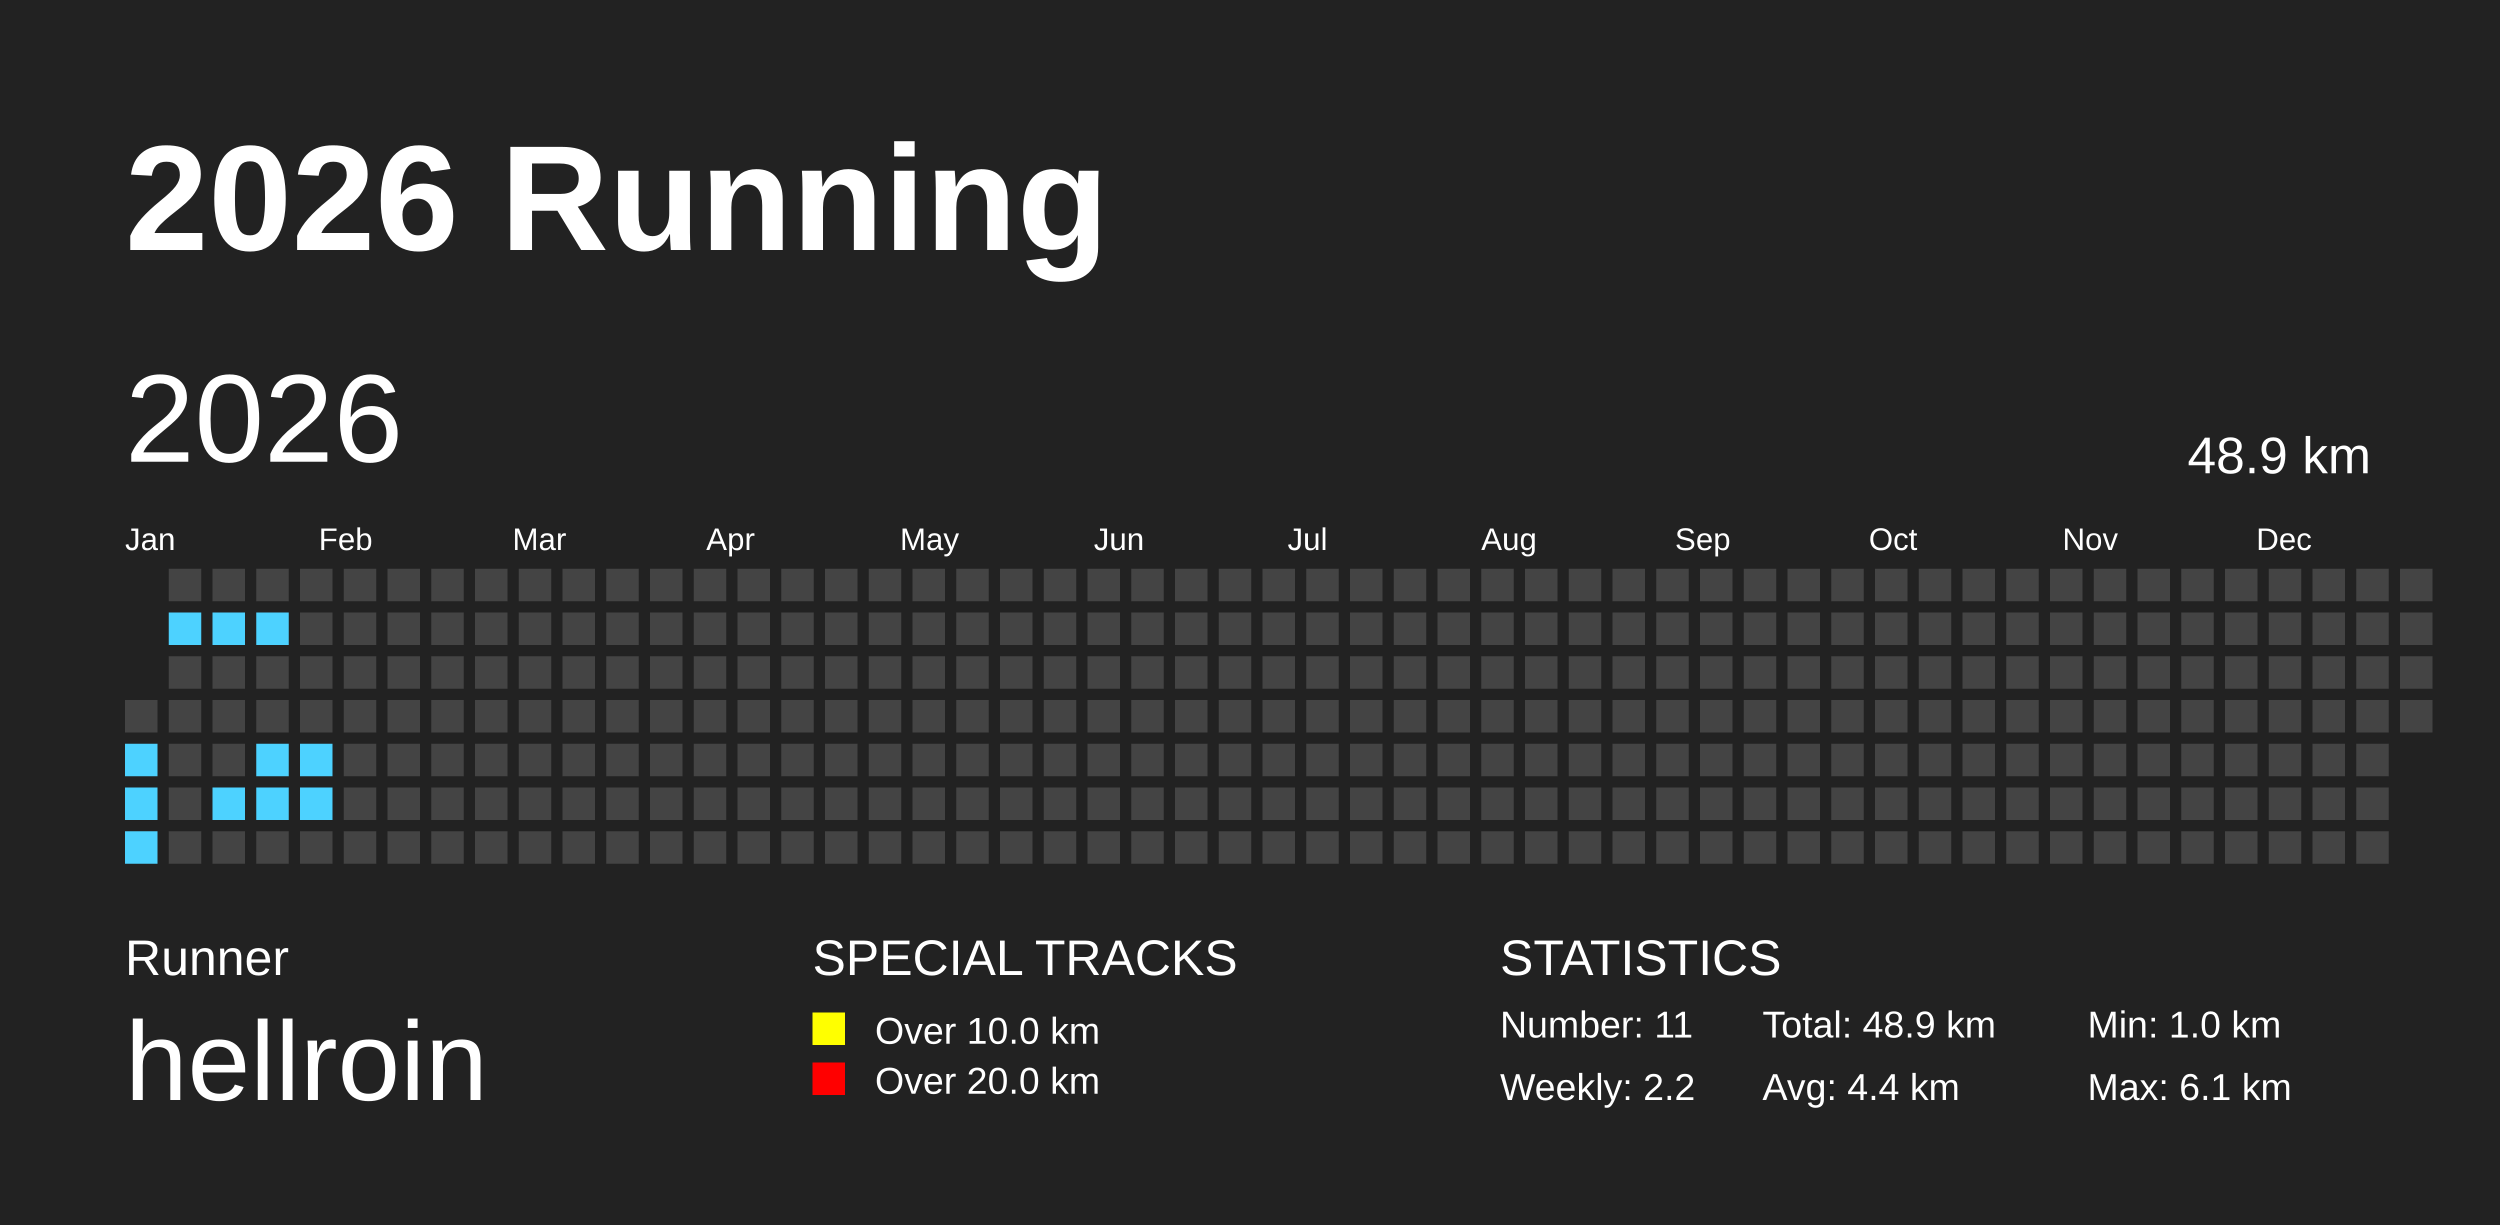
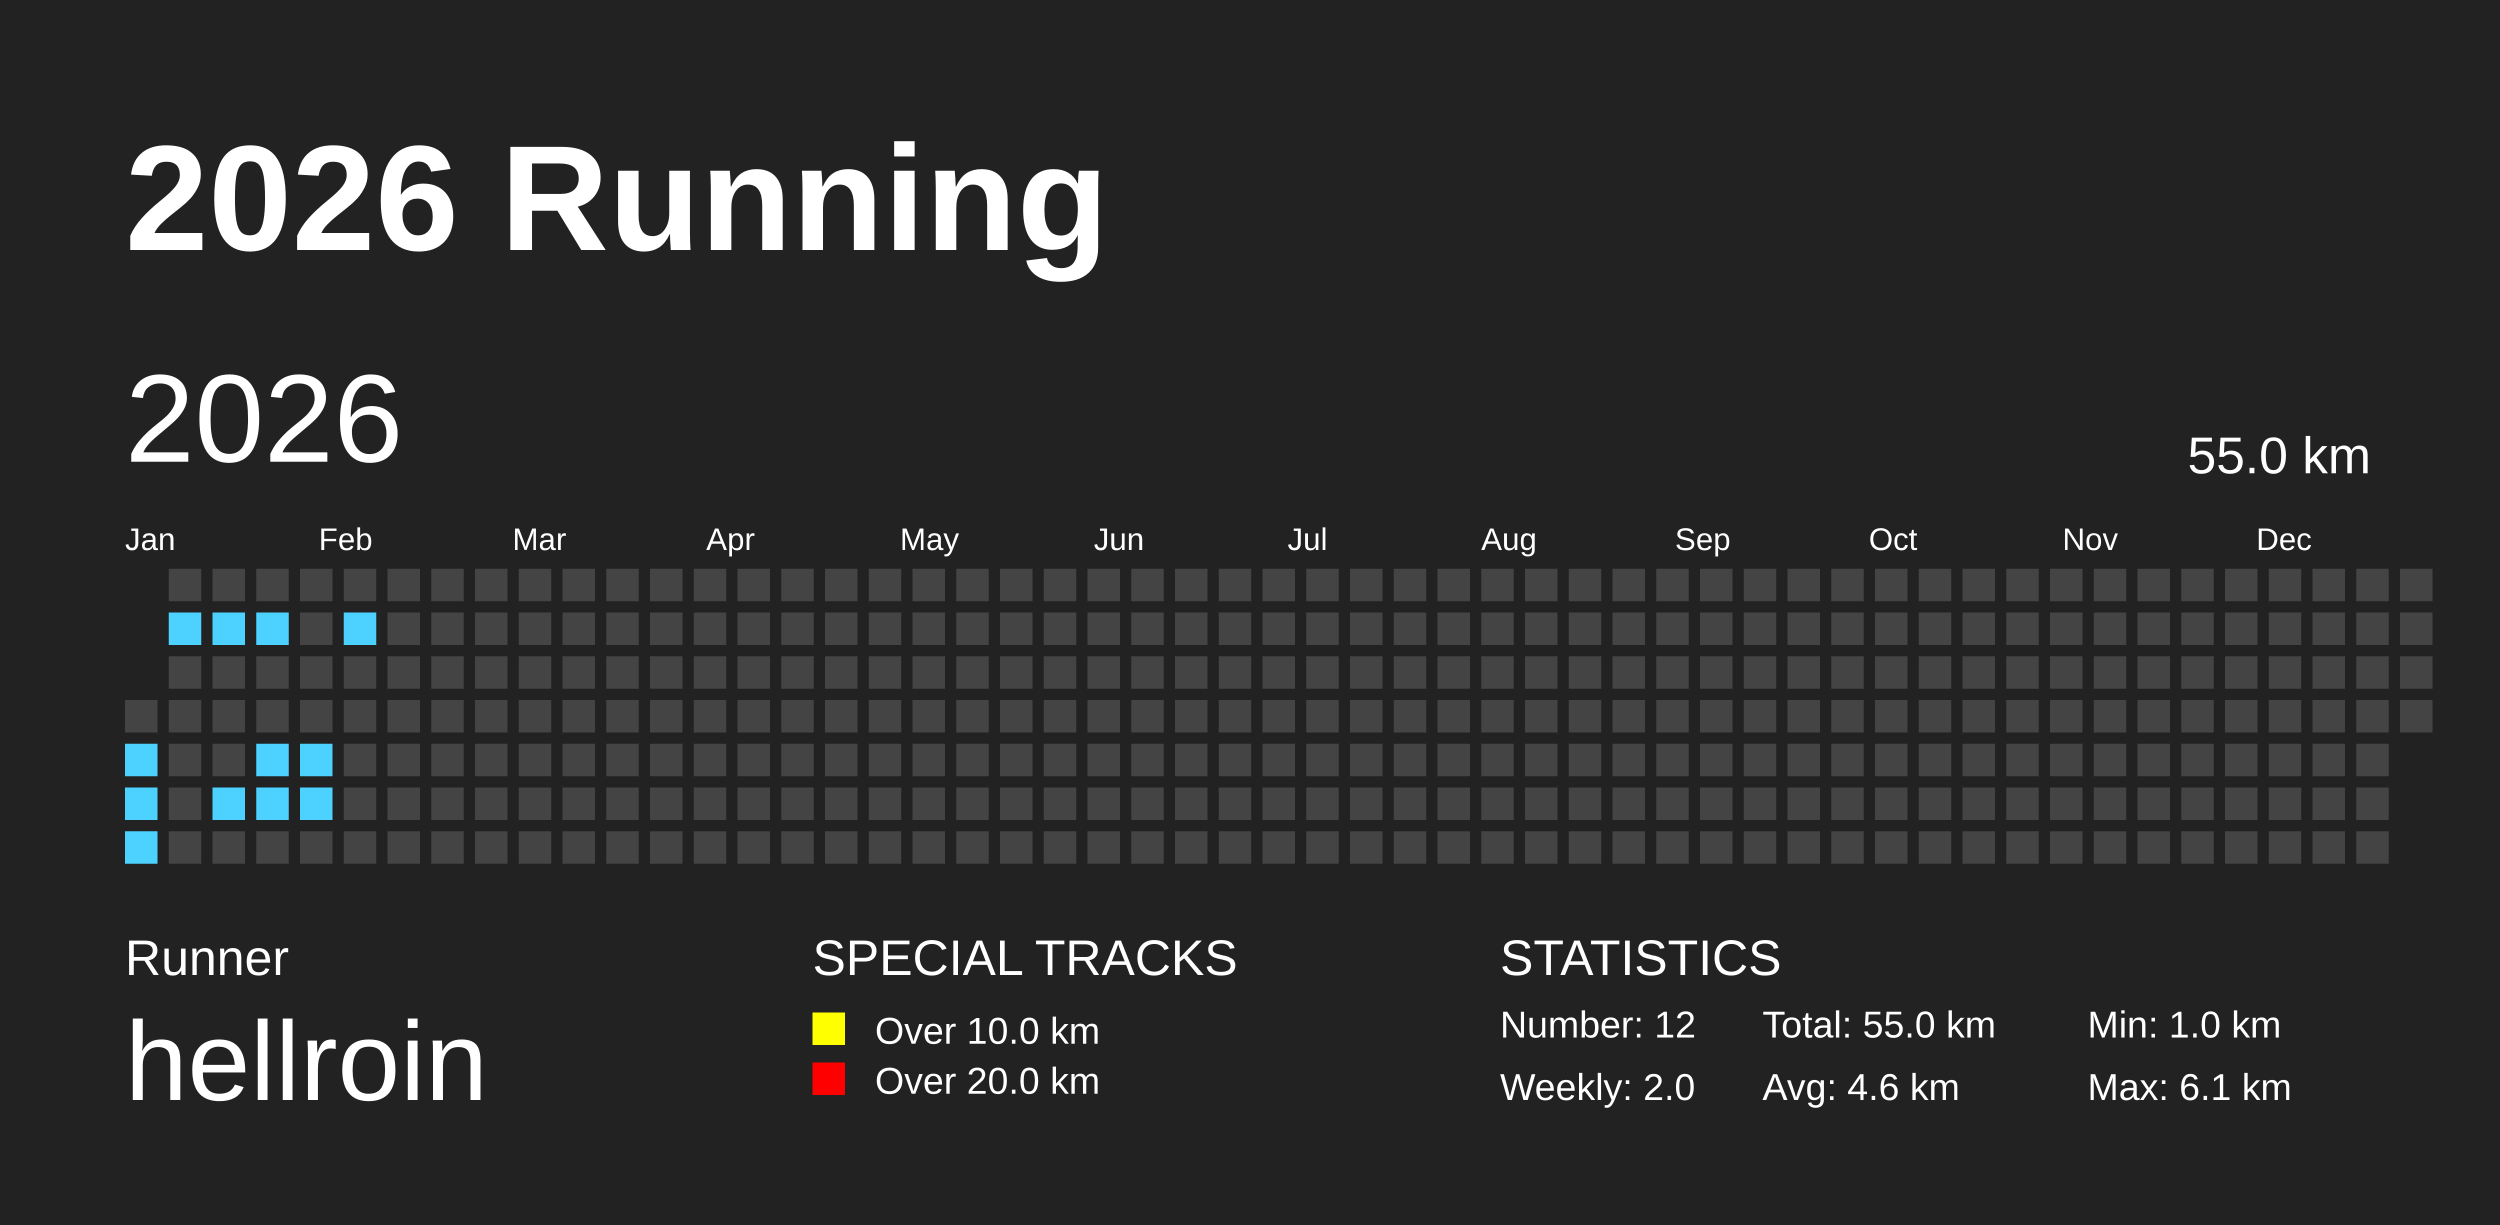
<svg xmlns="http://www.w3.org/2000/svg" baseProfile="full" height="98mm" version="1.1" viewBox="0,0,200,98" width="200mm">
  <defs />
  <rect fill="#222222" height="98" width="200" x="0" y="0" />
  <text fill="#FFFFFF" style="font-size:12px; font-family:Arial; font-weight:bold;" x="10" y="20">2026 Running</text>
  <text fill="#FFFFFF" style="font-size:4px; font-family:Arial" x="10" y="78">Runner</text>
  <text fill="#FFFFFF" style="font-size:9px; font-family:Arial" x="10" y="88">hellroin</text>
  <text fill="#FFFFFF" style="font-size:4px; font-family:Arial" x="65" y="78">SPECIAL TRACKS</text>
  <rect fill="yellow" height="2.6" width="2.6" x="65" y="81" />
  <text fill="#FFFFFF" style="font-size:3px; font-family:Arial" x="70" y="83.5">Over 10.0 km</text>
  <rect fill="red" height="2.6" width="2.6" x="65" y="85" />
  <text fill="#FFFFFF" style="font-size:3px; font-family:Arial" x="70" y="87.5">Over 20.0 km</text>
  <text fill="#FFFFFF" style="font-size:4px; font-family:Arial" x="120" y="78">STATISTICS</text>
-   <text fill="#FFFFFF" style="font-size:3px; font-family:Arial" x="120" y="83">Number: 11</text>
-   <text fill="#FFFFFF" style="font-size:3px; font-family:Arial" x="120" y="88">Weekly: 2.2</text>
-   <text fill="#FFFFFF" style="font-size:3px; font-family:Arial" x="141" y="83">Total: 48.9 km</text>
-   <text fill="#FFFFFF" style="font-size:3px; font-family:Arial" x="141" y="88">Avg: 4.4 km</text>
+   <text fill="#FFFFFF" style="font-size:3px; font-family:Arial" x="120" y="83">Number: 12</text>
+   <text fill="#FFFFFF" style="font-size:3px; font-family:Arial" x="120" y="88">Weekly: 2.0</text>
+   <text fill="#FFFFFF" style="font-size:3px; font-family:Arial" x="141" y="83">Total: 55.0 km</text>
+   <text fill="#FFFFFF" style="font-size:3px; font-family:Arial" x="141" y="88">Avg: 4.6 km</text>
  <text fill="#FFFFFF" style="font-size:3px; font-family:Arial" x="167" y="83">Min: 1.0 km</text>
  <text fill="#FFFFFF" style="font-size:3px; font-family:Arial" x="167" y="88">Max: 6.1 km</text>
  <text dominant-baseline="hanging" fill="#FFFFFF" style="font-size:10.0px; font-family:Arial;" x="10" y="30">2026</text>
-   <text dominant-baseline="hanging" fill="#FFFFFF" style="font-size:4.125px; font-family:Arial;" x="175" y="35">48.9 km</text>
+   <text dominant-baseline="hanging" fill="#FFFFFF" style="font-size:4.125px; font-family:Arial;" x="175" y="35">55.0 km</text>
  <text fill="#FFFFFF" style="font-size:2.5px; font-family:Arial" x="10.0" y="44">Jan</text>
  <text fill="#FFFFFF" style="font-size:2.5px; font-family:Arial" x="25.5" y="44">Feb</text>
  <text fill="#FFFFFF" style="font-size:2.5px; font-family:Arial" x="41.0" y="44">Mar</text>
  <text fill="#FFFFFF" style="font-size:2.5px; font-family:Arial" x="56.5" y="44">Apr</text>
  <text fill="#FFFFFF" style="font-size:2.5px; font-family:Arial" x="72.0" y="44">May</text>
  <text fill="#FFFFFF" style="font-size:2.5px; font-family:Arial" x="87.5" y="44">Jun</text>
  <text fill="#FFFFFF" style="font-size:2.5px; font-family:Arial" x="103.0" y="44">Jul</text>
  <text fill="#FFFFFF" style="font-size:2.5px; font-family:Arial" x="118.5" y="44">Aug</text>
  <text fill="#FFFFFF" style="font-size:2.5px; font-family:Arial" x="134.0" y="44">Sep</text>
  <text fill="#FFFFFF" style="font-size:2.5px; font-family:Arial" x="149.5" y="44">Oct</text>
  <text fill="#FFFFFF" style="font-size:2.5px; font-family:Arial" x="165.0" y="44">Nov</text>
  <text fill="#FFFFFF" style="font-size:2.5px; font-family:Arial" x="180.5" y="44">Dec</text>
  <rect fill="#444444" height="2.6" width="2.6" x="10.0" y="56.0" />
  <rect fill="#4DD2FF" height="2.6" width="2.6" x="10.0" y="59.5" />
  <rect fill="#4DD2FF" height="2.6" width="2.6" x="10.0" y="63.0" />
  <rect fill="#4DD2FF" height="2.6" width="2.6" x="10.0" y="66.5" />
  <rect fill="#444444" height="2.6" width="2.6" x="13.5" y="45.5" />
  <rect fill="#4DD2FF" height="2.6" width="2.6" x="13.5" y="49.0" />
  <rect fill="#444444" height="2.6" width="2.6" x="13.5" y="52.5" />
  <rect fill="#444444" height="2.6" width="2.6" x="13.5" y="56.0" />
  <rect fill="#444444" height="2.6" width="2.6" x="13.5" y="59.5" />
  <rect fill="#444444" height="2.6" width="2.6" x="13.5" y="63.0" />
  <rect fill="#444444" height="2.6" width="2.6" x="13.5" y="66.5" />
  <rect fill="#444444" height="2.6" width="2.6" x="17.0" y="45.5" />
  <rect fill="#4DD2FF" height="2.6" width="2.6" x="17.0" y="49.0" />
  <rect fill="#444444" height="2.6" width="2.6" x="17.0" y="52.5" />
  <rect fill="#444444" height="2.6" width="2.6" x="17.0" y="56.0" />
  <rect fill="#444444" height="2.6" width="2.6" x="17.0" y="59.5" />
  <rect fill="#4DD2FF" height="2.6" width="2.6" x="17.0" y="63.0" />
  <rect fill="#444444" height="2.6" width="2.6" x="17.0" y="66.5" />
  <rect fill="#444444" height="2.6" width="2.6" x="20.5" y="45.5" />
  <rect fill="#4DD2FF" height="2.6" width="2.6" x="20.5" y="49.0" />
  <rect fill="#444444" height="2.6" width="2.6" x="20.5" y="52.5" />
  <rect fill="#444444" height="2.6" width="2.6" x="20.5" y="56.0" />
  <rect fill="#4DD2FF" height="2.6" width="2.6" x="20.5" y="59.5" />
  <rect fill="#4DD2FF" height="2.6" width="2.6" x="20.5" y="63.0" />
  <rect fill="#444444" height="2.6" width="2.6" x="20.5" y="66.5" />
  <rect fill="#444444" height="2.6" width="2.6" x="24.0" y="45.5" />
  <rect fill="#444444" height="2.6" width="2.6" x="24.0" y="49.0" />
  <rect fill="#444444" height="2.6" width="2.6" x="24.0" y="52.5" />
  <rect fill="#444444" height="2.6" width="2.6" x="24.0" y="56.0" />
  <rect fill="#4DD2FF" height="2.6" width="2.6" x="24.0" y="59.5" />
  <rect fill="#4DD2FF" height="2.6" width="2.6" x="24.0" y="63.0" />
  <rect fill="#444444" height="2.6" width="2.6" x="24.0" y="66.5" />
  <rect fill="#444444" height="2.6" width="2.6" x="27.5" y="45.5" />
-   <rect fill="#444444" height="2.6" width="2.6" x="27.5" y="49.0" />
+   <rect fill="#4DD2FF" height="2.6" width="2.6" x="27.5" y="49.0" />
  <rect fill="#444444" height="2.6" width="2.6" x="27.5" y="52.5" />
  <rect fill="#444444" height="2.6" width="2.6" x="27.5" y="56.0" />
  <rect fill="#444444" height="2.6" width="2.6" x="27.5" y="59.5" />
  <rect fill="#444444" height="2.6" width="2.6" x="27.5" y="63.0" />
  <rect fill="#444444" height="2.6" width="2.6" x="27.5" y="66.5" />
  <rect fill="#444444" height="2.6" width="2.6" x="31.0" y="45.5" />
  <rect fill="#444444" height="2.6" width="2.6" x="31.0" y="49.0" />
  <rect fill="#444444" height="2.6" width="2.6" x="31.0" y="52.5" />
  <rect fill="#444444" height="2.6" width="2.6" x="31.0" y="56.0" />
  <rect fill="#444444" height="2.6" width="2.6" x="31.0" y="59.5" />
  <rect fill="#444444" height="2.6" width="2.6" x="31.0" y="63.0" />
  <rect fill="#444444" height="2.6" width="2.6" x="31.0" y="66.5" />
  <rect fill="#444444" height="2.6" width="2.6" x="34.5" y="45.5" />
  <rect fill="#444444" height="2.6" width="2.6" x="34.5" y="49.0" />
  <rect fill="#444444" height="2.6" width="2.6" x="34.5" y="52.5" />
  <rect fill="#444444" height="2.6" width="2.6" x="34.5" y="56.0" />
  <rect fill="#444444" height="2.6" width="2.6" x="34.5" y="59.5" />
  <rect fill="#444444" height="2.6" width="2.6" x="34.5" y="63.0" />
  <rect fill="#444444" height="2.6" width="2.6" x="34.5" y="66.5" />
  <rect fill="#444444" height="2.6" width="2.6" x="38.0" y="45.5" />
  <rect fill="#444444" height="2.6" width="2.6" x="38.0" y="49.0" />
  <rect fill="#444444" height="2.6" width="2.6" x="38.0" y="52.5" />
  <rect fill="#444444" height="2.6" width="2.6" x="38.0" y="56.0" />
  <rect fill="#444444" height="2.6" width="2.6" x="38.0" y="59.5" />
  <rect fill="#444444" height="2.6" width="2.6" x="38.0" y="63.0" />
  <rect fill="#444444" height="2.6" width="2.6" x="38.0" y="66.5" />
  <rect fill="#444444" height="2.6" width="2.6" x="41.5" y="45.5" />
  <rect fill="#444444" height="2.6" width="2.6" x="41.5" y="49.0" />
  <rect fill="#444444" height="2.6" width="2.6" x="41.5" y="52.5" />
  <rect fill="#444444" height="2.6" width="2.6" x="41.5" y="56.0" />
  <rect fill="#444444" height="2.6" width="2.6" x="41.5" y="59.5" />
  <rect fill="#444444" height="2.6" width="2.6" x="41.5" y="63.0" />
  <rect fill="#444444" height="2.6" width="2.6" x="41.5" y="66.5" />
  <rect fill="#444444" height="2.6" width="2.6" x="45.0" y="45.5" />
  <rect fill="#444444" height="2.6" width="2.6" x="45.0" y="49.0" />
  <rect fill="#444444" height="2.6" width="2.6" x="45.0" y="52.5" />
  <rect fill="#444444" height="2.6" width="2.6" x="45.0" y="56.0" />
  <rect fill="#444444" height="2.6" width="2.6" x="45.0" y="59.5" />
  <rect fill="#444444" height="2.6" width="2.6" x="45.0" y="63.0" />
  <rect fill="#444444" height="2.6" width="2.6" x="45.0" y="66.5" />
  <rect fill="#444444" height="2.6" width="2.6" x="48.5" y="45.5" />
  <rect fill="#444444" height="2.6" width="2.6" x="48.5" y="49.0" />
  <rect fill="#444444" height="2.6" width="2.6" x="48.5" y="52.5" />
  <rect fill="#444444" height="2.6" width="2.6" x="48.5" y="56.0" />
  <rect fill="#444444" height="2.6" width="2.6" x="48.5" y="59.5" />
  <rect fill="#444444" height="2.6" width="2.6" x="48.5" y="63.0" />
  <rect fill="#444444" height="2.6" width="2.6" x="48.5" y="66.5" />
  <rect fill="#444444" height="2.6" width="2.6" x="52.0" y="45.5" />
  <rect fill="#444444" height="2.6" width="2.6" x="52.0" y="49.0" />
  <rect fill="#444444" height="2.6" width="2.6" x="52.0" y="52.5" />
  <rect fill="#444444" height="2.6" width="2.6" x="52.0" y="56.0" />
  <rect fill="#444444" height="2.6" width="2.6" x="52.0" y="59.5" />
  <rect fill="#444444" height="2.6" width="2.6" x="52.0" y="63.0" />
  <rect fill="#444444" height="2.6" width="2.6" x="52.0" y="66.5" />
  <rect fill="#444444" height="2.6" width="2.6" x="55.5" y="45.5" />
  <rect fill="#444444" height="2.6" width="2.6" x="55.5" y="49.0" />
  <rect fill="#444444" height="2.6" width="2.6" x="55.5" y="52.5" />
  <rect fill="#444444" height="2.6" width="2.6" x="55.5" y="56.0" />
  <rect fill="#444444" height="2.6" width="2.6" x="55.5" y="59.5" />
  <rect fill="#444444" height="2.6" width="2.6" x="55.5" y="63.0" />
  <rect fill="#444444" height="2.6" width="2.6" x="55.5" y="66.5" />
  <rect fill="#444444" height="2.6" width="2.6" x="59.0" y="45.5" />
  <rect fill="#444444" height="2.6" width="2.6" x="59.0" y="49.0" />
  <rect fill="#444444" height="2.6" width="2.6" x="59.0" y="52.5" />
  <rect fill="#444444" height="2.6" width="2.6" x="59.0" y="56.0" />
  <rect fill="#444444" height="2.6" width="2.6" x="59.0" y="59.5" />
  <rect fill="#444444" height="2.6" width="2.6" x="59.0" y="63.0" />
  <rect fill="#444444" height="2.6" width="2.6" x="59.0" y="66.5" />
  <rect fill="#444444" height="2.6" width="2.6" x="62.5" y="45.5" />
  <rect fill="#444444" height="2.6" width="2.6" x="62.5" y="49.0" />
  <rect fill="#444444" height="2.6" width="2.6" x="62.5" y="52.5" />
  <rect fill="#444444" height="2.6" width="2.6" x="62.5" y="56.0" />
  <rect fill="#444444" height="2.6" width="2.6" x="62.5" y="59.5" />
  <rect fill="#444444" height="2.6" width="2.6" x="62.5" y="63.0" />
  <rect fill="#444444" height="2.6" width="2.6" x="62.5" y="66.5" />
  <rect fill="#444444" height="2.6" width="2.6" x="66.0" y="45.5" />
  <rect fill="#444444" height="2.6" width="2.6" x="66.0" y="49.0" />
  <rect fill="#444444" height="2.6" width="2.6" x="66.0" y="52.5" />
  <rect fill="#444444" height="2.6" width="2.6" x="66.0" y="56.0" />
  <rect fill="#444444" height="2.6" width="2.6" x="66.0" y="59.5" />
  <rect fill="#444444" height="2.6" width="2.6" x="66.0" y="63.0" />
  <rect fill="#444444" height="2.6" width="2.6" x="66.0" y="66.5" />
  <rect fill="#444444" height="2.6" width="2.6" x="69.5" y="45.5" />
  <rect fill="#444444" height="2.6" width="2.6" x="69.5" y="49.0" />
  <rect fill="#444444" height="2.6" width="2.6" x="69.5" y="52.5" />
  <rect fill="#444444" height="2.6" width="2.6" x="69.5" y="56.0" />
  <rect fill="#444444" height="2.6" width="2.6" x="69.5" y="59.5" />
  <rect fill="#444444" height="2.6" width="2.6" x="69.5" y="63.0" />
  <rect fill="#444444" height="2.6" width="2.6" x="69.5" y="66.5" />
  <rect fill="#444444" height="2.6" width="2.6" x="73.0" y="45.5" />
  <rect fill="#444444" height="2.6" width="2.6" x="73.0" y="49.0" />
  <rect fill="#444444" height="2.6" width="2.6" x="73.0" y="52.5" />
  <rect fill="#444444" height="2.6" width="2.6" x="73.0" y="56.0" />
  <rect fill="#444444" height="2.6" width="2.6" x="73.0" y="59.5" />
  <rect fill="#444444" height="2.6" width="2.6" x="73.0" y="63.0" />
  <rect fill="#444444" height="2.6" width="2.6" x="73.0" y="66.5" />
  <rect fill="#444444" height="2.6" width="2.6" x="76.5" y="45.5" />
  <rect fill="#444444" height="2.6" width="2.6" x="76.5" y="49.0" />
  <rect fill="#444444" height="2.6" width="2.6" x="76.5" y="52.5" />
  <rect fill="#444444" height="2.6" width="2.6" x="76.5" y="56.0" />
  <rect fill="#444444" height="2.6" width="2.6" x="76.5" y="59.5" />
  <rect fill="#444444" height="2.6" width="2.6" x="76.5" y="63.0" />
  <rect fill="#444444" height="2.6" width="2.6" x="76.5" y="66.5" />
  <rect fill="#444444" height="2.6" width="2.6" x="80.0" y="45.5" />
  <rect fill="#444444" height="2.6" width="2.6" x="80.0" y="49.0" />
  <rect fill="#444444" height="2.6" width="2.6" x="80.0" y="52.5" />
  <rect fill="#444444" height="2.6" width="2.6" x="80.0" y="56.0" />
  <rect fill="#444444" height="2.6" width="2.6" x="80.0" y="59.5" />
  <rect fill="#444444" height="2.6" width="2.6" x="80.0" y="63.0" />
  <rect fill="#444444" height="2.6" width="2.6" x="80.0" y="66.5" />
  <rect fill="#444444" height="2.6" width="2.6" x="83.5" y="45.5" />
  <rect fill="#444444" height="2.6" width="2.6" x="83.5" y="49.0" />
  <rect fill="#444444" height="2.6" width="2.6" x="83.5" y="52.5" />
  <rect fill="#444444" height="2.6" width="2.6" x="83.5" y="56.0" />
  <rect fill="#444444" height="2.6" width="2.6" x="83.5" y="59.5" />
  <rect fill="#444444" height="2.6" width="2.6" x="83.5" y="63.0" />
  <rect fill="#444444" height="2.6" width="2.6" x="83.5" y="66.5" />
  <rect fill="#444444" height="2.6" width="2.6" x="87.0" y="45.5" />
  <rect fill="#444444" height="2.6" width="2.6" x="87.0" y="49.0" />
  <rect fill="#444444" height="2.6" width="2.6" x="87.0" y="52.5" />
  <rect fill="#444444" height="2.6" width="2.6" x="87.0" y="56.0" />
  <rect fill="#444444" height="2.6" width="2.6" x="87.0" y="59.5" />
  <rect fill="#444444" height="2.6" width="2.6" x="87.0" y="63.0" />
  <rect fill="#444444" height="2.6" width="2.6" x="87.0" y="66.5" />
  <rect fill="#444444" height="2.6" width="2.6" x="90.5" y="45.5" />
  <rect fill="#444444" height="2.6" width="2.6" x="90.5" y="49.0" />
  <rect fill="#444444" height="2.6" width="2.6" x="90.5" y="52.5" />
  <rect fill="#444444" height="2.6" width="2.6" x="90.5" y="56.0" />
  <rect fill="#444444" height="2.6" width="2.6" x="90.5" y="59.5" />
  <rect fill="#444444" height="2.6" width="2.6" x="90.5" y="63.0" />
  <rect fill="#444444" height="2.6" width="2.6" x="90.5" y="66.5" />
  <rect fill="#444444" height="2.6" width="2.6" x="94.0" y="45.5" />
  <rect fill="#444444" height="2.6" width="2.6" x="94.0" y="49.0" />
  <rect fill="#444444" height="2.6" width="2.6" x="94.0" y="52.5" />
  <rect fill="#444444" height="2.6" width="2.6" x="94.0" y="56.0" />
  <rect fill="#444444" height="2.6" width="2.6" x="94.0" y="59.5" />
  <rect fill="#444444" height="2.6" width="2.6" x="94.0" y="63.0" />
  <rect fill="#444444" height="2.6" width="2.6" x="94.0" y="66.5" />
  <rect fill="#444444" height="2.6" width="2.6" x="97.5" y="45.5" />
  <rect fill="#444444" height="2.6" width="2.6" x="97.5" y="49.0" />
  <rect fill="#444444" height="2.6" width="2.6" x="97.5" y="52.5" />
  <rect fill="#444444" height="2.6" width="2.6" x="97.5" y="56.0" />
  <rect fill="#444444" height="2.6" width="2.6" x="97.5" y="59.5" />
  <rect fill="#444444" height="2.6" width="2.6" x="97.5" y="63.0" />
  <rect fill="#444444" height="2.6" width="2.6" x="97.5" y="66.5" />
  <rect fill="#444444" height="2.6" width="2.6" x="101.0" y="45.5" />
  <rect fill="#444444" height="2.6" width="2.6" x="101.0" y="49.0" />
  <rect fill="#444444" height="2.6" width="2.6" x="101.0" y="52.5" />
  <rect fill="#444444" height="2.6" width="2.6" x="101.0" y="56.0" />
  <rect fill="#444444" height="2.6" width="2.6" x="101.0" y="59.5" />
  <rect fill="#444444" height="2.6" width="2.6" x="101.0" y="63.0" />
  <rect fill="#444444" height="2.6" width="2.6" x="101.0" y="66.5" />
  <rect fill="#444444" height="2.6" width="2.6" x="104.5" y="45.5" />
  <rect fill="#444444" height="2.6" width="2.6" x="104.5" y="49.0" />
  <rect fill="#444444" height="2.6" width="2.6" x="104.5" y="52.5" />
  <rect fill="#444444" height="2.6" width="2.6" x="104.5" y="56.0" />
  <rect fill="#444444" height="2.6" width="2.6" x="104.5" y="59.5" />
  <rect fill="#444444" height="2.6" width="2.6" x="104.5" y="63.0" />
  <rect fill="#444444" height="2.6" width="2.6" x="104.5" y="66.5" />
  <rect fill="#444444" height="2.6" width="2.6" x="108.0" y="45.5" />
  <rect fill="#444444" height="2.6" width="2.6" x="108.0" y="49.0" />
  <rect fill="#444444" height="2.6" width="2.6" x="108.0" y="52.5" />
  <rect fill="#444444" height="2.6" width="2.6" x="108.0" y="56.0" />
  <rect fill="#444444" height="2.6" width="2.6" x="108.0" y="59.5" />
  <rect fill="#444444" height="2.6" width="2.6" x="108.0" y="63.0" />
  <rect fill="#444444" height="2.6" width="2.6" x="108.0" y="66.5" />
  <rect fill="#444444" height="2.6" width="2.6" x="111.5" y="45.5" />
  <rect fill="#444444" height="2.6" width="2.6" x="111.5" y="49.0" />
  <rect fill="#444444" height="2.6" width="2.6" x="111.5" y="52.5" />
  <rect fill="#444444" height="2.6" width="2.6" x="111.5" y="56.0" />
  <rect fill="#444444" height="2.6" width="2.6" x="111.5" y="59.5" />
  <rect fill="#444444" height="2.6" width="2.6" x="111.5" y="63.0" />
  <rect fill="#444444" height="2.6" width="2.6" x="111.5" y="66.5" />
  <rect fill="#444444" height="2.6" width="2.6" x="115.0" y="45.5" />
  <rect fill="#444444" height="2.6" width="2.6" x="115.0" y="49.0" />
  <rect fill="#444444" height="2.6" width="2.6" x="115.0" y="52.5" />
  <rect fill="#444444" height="2.6" width="2.6" x="115.0" y="56.0" />
  <rect fill="#444444" height="2.6" width="2.6" x="115.0" y="59.5" />
  <rect fill="#444444" height="2.6" width="2.6" x="115.0" y="63.0" />
  <rect fill="#444444" height="2.6" width="2.6" x="115.0" y="66.5" />
  <rect fill="#444444" height="2.6" width="2.6" x="118.5" y="45.5" />
  <rect fill="#444444" height="2.6" width="2.6" x="118.5" y="49.0" />
  <rect fill="#444444" height="2.6" width="2.6" x="118.5" y="52.5" />
  <rect fill="#444444" height="2.6" width="2.6" x="118.5" y="56.0" />
  <rect fill="#444444" height="2.6" width="2.6" x="118.5" y="59.5" />
  <rect fill="#444444" height="2.6" width="2.6" x="118.5" y="63.0" />
  <rect fill="#444444" height="2.6" width="2.6" x="118.5" y="66.5" />
  <rect fill="#444444" height="2.6" width="2.6" x="122.0" y="45.5" />
  <rect fill="#444444" height="2.6" width="2.6" x="122.0" y="49.0" />
  <rect fill="#444444" height="2.6" width="2.6" x="122.0" y="52.5" />
  <rect fill="#444444" height="2.6" width="2.6" x="122.0" y="56.0" />
  <rect fill="#444444" height="2.6" width="2.6" x="122.0" y="59.5" />
  <rect fill="#444444" height="2.6" width="2.6" x="122.0" y="63.0" />
  <rect fill="#444444" height="2.6" width="2.6" x="122.0" y="66.5" />
  <rect fill="#444444" height="2.6" width="2.6" x="125.5" y="45.5" />
  <rect fill="#444444" height="2.6" width="2.6" x="125.5" y="49.0" />
  <rect fill="#444444" height="2.6" width="2.6" x="125.5" y="52.5" />
  <rect fill="#444444" height="2.6" width="2.6" x="125.5" y="56.0" />
  <rect fill="#444444" height="2.6" width="2.6" x="125.5" y="59.5" />
  <rect fill="#444444" height="2.6" width="2.6" x="125.5" y="63.0" />
  <rect fill="#444444" height="2.6" width="2.6" x="125.5" y="66.5" />
  <rect fill="#444444" height="2.6" width="2.6" x="129.0" y="45.5" />
  <rect fill="#444444" height="2.6" width="2.6" x="129.0" y="49.0" />
  <rect fill="#444444" height="2.6" width="2.6" x="129.0" y="52.5" />
  <rect fill="#444444" height="2.6" width="2.6" x="129.0" y="56.0" />
  <rect fill="#444444" height="2.6" width="2.6" x="129.0" y="59.5" />
  <rect fill="#444444" height="2.6" width="2.6" x="129.0" y="63.0" />
  <rect fill="#444444" height="2.6" width="2.6" x="129.0" y="66.5" />
  <rect fill="#444444" height="2.6" width="2.6" x="132.5" y="45.5" />
  <rect fill="#444444" height="2.6" width="2.6" x="132.5" y="49.0" />
  <rect fill="#444444" height="2.6" width="2.6" x="132.5" y="52.5" />
  <rect fill="#444444" height="2.6" width="2.6" x="132.5" y="56.0" />
  <rect fill="#444444" height="2.6" width="2.6" x="132.5" y="59.5" />
  <rect fill="#444444" height="2.6" width="2.6" x="132.5" y="63.0" />
  <rect fill="#444444" height="2.6" width="2.6" x="132.5" y="66.5" />
  <rect fill="#444444" height="2.6" width="2.6" x="136.0" y="45.5" />
  <rect fill="#444444" height="2.6" width="2.6" x="136.0" y="49.0" />
  <rect fill="#444444" height="2.6" width="2.6" x="136.0" y="52.5" />
  <rect fill="#444444" height="2.6" width="2.6" x="136.0" y="56.0" />
  <rect fill="#444444" height="2.6" width="2.6" x="136.0" y="59.5" />
  <rect fill="#444444" height="2.6" width="2.6" x="136.0" y="63.0" />
  <rect fill="#444444" height="2.6" width="2.6" x="136.0" y="66.5" />
  <rect fill="#444444" height="2.6" width="2.6" x="139.5" y="45.5" />
  <rect fill="#444444" height="2.6" width="2.6" x="139.5" y="49.0" />
  <rect fill="#444444" height="2.6" width="2.6" x="139.5" y="52.5" />
  <rect fill="#444444" height="2.6" width="2.6" x="139.5" y="56.0" />
  <rect fill="#444444" height="2.6" width="2.6" x="139.5" y="59.5" />
  <rect fill="#444444" height="2.6" width="2.6" x="139.5" y="63.0" />
  <rect fill="#444444" height="2.6" width="2.6" x="139.5" y="66.5" />
  <rect fill="#444444" height="2.6" width="2.6" x="143.0" y="45.5" />
  <rect fill="#444444" height="2.6" width="2.6" x="143.0" y="49.0" />
  <rect fill="#444444" height="2.6" width="2.6" x="143.0" y="52.5" />
  <rect fill="#444444" height="2.6" width="2.6" x="143.0" y="56.0" />
  <rect fill="#444444" height="2.6" width="2.6" x="143.0" y="59.5" />
  <rect fill="#444444" height="2.6" width="2.6" x="143.0" y="63.0" />
  <rect fill="#444444" height="2.6" width="2.6" x="143.0" y="66.5" />
  <rect fill="#444444" height="2.6" width="2.6" x="146.5" y="45.5" />
  <rect fill="#444444" height="2.6" width="2.6" x="146.5" y="49.0" />
  <rect fill="#444444" height="2.6" width="2.6" x="146.5" y="52.5" />
  <rect fill="#444444" height="2.6" width="2.6" x="146.5" y="56.0" />
  <rect fill="#444444" height="2.6" width="2.6" x="146.5" y="59.5" />
  <rect fill="#444444" height="2.6" width="2.6" x="146.5" y="63.0" />
  <rect fill="#444444" height="2.6" width="2.6" x="146.5" y="66.5" />
  <rect fill="#444444" height="2.6" width="2.6" x="150.0" y="45.5" />
  <rect fill="#444444" height="2.6" width="2.6" x="150.0" y="49.0" />
  <rect fill="#444444" height="2.6" width="2.6" x="150.0" y="52.5" />
  <rect fill="#444444" height="2.6" width="2.6" x="150.0" y="56.0" />
  <rect fill="#444444" height="2.6" width="2.6" x="150.0" y="59.5" />
  <rect fill="#444444" height="2.6" width="2.6" x="150.0" y="63.0" />
  <rect fill="#444444" height="2.6" width="2.6" x="150.0" y="66.5" />
  <rect fill="#444444" height="2.6" width="2.6" x="153.5" y="45.5" />
  <rect fill="#444444" height="2.6" width="2.6" x="153.5" y="49.0" />
  <rect fill="#444444" height="2.6" width="2.6" x="153.5" y="52.5" />
  <rect fill="#444444" height="2.6" width="2.6" x="153.5" y="56.0" />
  <rect fill="#444444" height="2.6" width="2.6" x="153.5" y="59.5" />
  <rect fill="#444444" height="2.6" width="2.6" x="153.5" y="63.0" />
  <rect fill="#444444" height="2.6" width="2.6" x="153.5" y="66.5" />
  <rect fill="#444444" height="2.6" width="2.6" x="157.0" y="45.5" />
  <rect fill="#444444" height="2.6" width="2.6" x="157.0" y="49.0" />
  <rect fill="#444444" height="2.6" width="2.6" x="157.0" y="52.5" />
  <rect fill="#444444" height="2.6" width="2.6" x="157.0" y="56.0" />
  <rect fill="#444444" height="2.6" width="2.6" x="157.0" y="59.5" />
  <rect fill="#444444" height="2.6" width="2.6" x="157.0" y="63.0" />
  <rect fill="#444444" height="2.6" width="2.6" x="157.0" y="66.5" />
  <rect fill="#444444" height="2.6" width="2.6" x="160.5" y="45.5" />
  <rect fill="#444444" height="2.6" width="2.6" x="160.5" y="49.0" />
  <rect fill="#444444" height="2.6" width="2.6" x="160.5" y="52.5" />
  <rect fill="#444444" height="2.6" width="2.6" x="160.5" y="56.0" />
  <rect fill="#444444" height="2.6" width="2.6" x="160.5" y="59.5" />
  <rect fill="#444444" height="2.6" width="2.6" x="160.5" y="63.0" />
  <rect fill="#444444" height="2.6" width="2.6" x="160.5" y="66.5" />
  <rect fill="#444444" height="2.6" width="2.6" x="164.0" y="45.5" />
  <rect fill="#444444" height="2.6" width="2.6" x="164.0" y="49.0" />
  <rect fill="#444444" height="2.6" width="2.6" x="164.0" y="52.5" />
  <rect fill="#444444" height="2.6" width="2.6" x="164.0" y="56.0" />
  <rect fill="#444444" height="2.6" width="2.6" x="164.0" y="59.5" />
  <rect fill="#444444" height="2.6" width="2.6" x="164.0" y="63.0" />
  <rect fill="#444444" height="2.6" width="2.6" x="164.0" y="66.5" />
  <rect fill="#444444" height="2.6" width="2.6" x="167.5" y="45.5" />
  <rect fill="#444444" height="2.6" width="2.6" x="167.5" y="49.0" />
  <rect fill="#444444" height="2.6" width="2.6" x="167.5" y="52.5" />
  <rect fill="#444444" height="2.6" width="2.6" x="167.5" y="56.0" />
  <rect fill="#444444" height="2.6" width="2.6" x="167.5" y="59.5" />
  <rect fill="#444444" height="2.6" width="2.6" x="167.5" y="63.0" />
  <rect fill="#444444" height="2.6" width="2.6" x="167.5" y="66.5" />
  <rect fill="#444444" height="2.6" width="2.6" x="171.0" y="45.5" />
  <rect fill="#444444" height="2.6" width="2.6" x="171.0" y="49.0" />
  <rect fill="#444444" height="2.6" width="2.6" x="171.0" y="52.5" />
  <rect fill="#444444" height="2.6" width="2.6" x="171.0" y="56.0" />
  <rect fill="#444444" height="2.6" width="2.6" x="171.0" y="59.5" />
  <rect fill="#444444" height="2.6" width="2.6" x="171.0" y="63.0" />
  <rect fill="#444444" height="2.6" width="2.6" x="171.0" y="66.5" />
  <rect fill="#444444" height="2.6" width="2.6" x="174.5" y="45.5" />
  <rect fill="#444444" height="2.6" width="2.6" x="174.5" y="49.0" />
  <rect fill="#444444" height="2.6" width="2.6" x="174.5" y="52.5" />
  <rect fill="#444444" height="2.6" width="2.6" x="174.5" y="56.0" />
  <rect fill="#444444" height="2.6" width="2.6" x="174.5" y="59.5" />
  <rect fill="#444444" height="2.6" width="2.6" x="174.5" y="63.0" />
  <rect fill="#444444" height="2.6" width="2.6" x="174.5" y="66.5" />
  <rect fill="#444444" height="2.6" width="2.6" x="178.0" y="45.5" />
  <rect fill="#444444" height="2.6" width="2.6" x="178.0" y="49.0" />
  <rect fill="#444444" height="2.6" width="2.6" x="178.0" y="52.5" />
  <rect fill="#444444" height="2.6" width="2.6" x="178.0" y="56.0" />
  <rect fill="#444444" height="2.6" width="2.6" x="178.0" y="59.5" />
  <rect fill="#444444" height="2.6" width="2.6" x="178.0" y="63.0" />
  <rect fill="#444444" height="2.6" width="2.6" x="178.0" y="66.5" />
  <rect fill="#444444" height="2.6" width="2.6" x="181.5" y="45.5" />
  <rect fill="#444444" height="2.6" width="2.6" x="181.5" y="49.0" />
  <rect fill="#444444" height="2.6" width="2.6" x="181.5" y="52.5" />
  <rect fill="#444444" height="2.6" width="2.6" x="181.5" y="56.0" />
  <rect fill="#444444" height="2.6" width="2.6" x="181.5" y="59.5" />
  <rect fill="#444444" height="2.6" width="2.6" x="181.5" y="63.0" />
  <rect fill="#444444" height="2.6" width="2.6" x="181.5" y="66.5" />
  <rect fill="#444444" height="2.6" width="2.6" x="185.0" y="45.5" />
  <rect fill="#444444" height="2.6" width="2.6" x="185.0" y="49.0" />
  <rect fill="#444444" height="2.6" width="2.6" x="185.0" y="52.5" />
  <rect fill="#444444" height="2.6" width="2.6" x="185.0" y="56.0" />
  <rect fill="#444444" height="2.6" width="2.6" x="185.0" y="59.5" />
  <rect fill="#444444" height="2.6" width="2.6" x="185.0" y="63.0" />
  <rect fill="#444444" height="2.6" width="2.6" x="185.0" y="66.5" />
  <rect fill="#444444" height="2.6" width="2.6" x="188.5" y="45.5" />
  <rect fill="#444444" height="2.6" width="2.6" x="188.5" y="49.0" />
  <rect fill="#444444" height="2.6" width="2.6" x="188.5" y="52.5" />
  <rect fill="#444444" height="2.6" width="2.6" x="188.5" y="56.0" />
  <rect fill="#444444" height="2.6" width="2.6" x="188.5" y="59.5" />
  <rect fill="#444444" height="2.6" width="2.6" x="188.5" y="63.0" />
  <rect fill="#444444" height="2.6" width="2.6" x="188.5" y="66.5" />
  <rect fill="#444444" height="2.6" width="2.6" x="192.0" y="45.5" />
  <rect fill="#444444" height="2.6" width="2.6" x="192.0" y="49.0" />
  <rect fill="#444444" height="2.6" width="2.6" x="192.0" y="52.5" />
  <rect fill="#444444" height="2.6" width="2.6" x="192.0" y="56.0" />
</svg>
